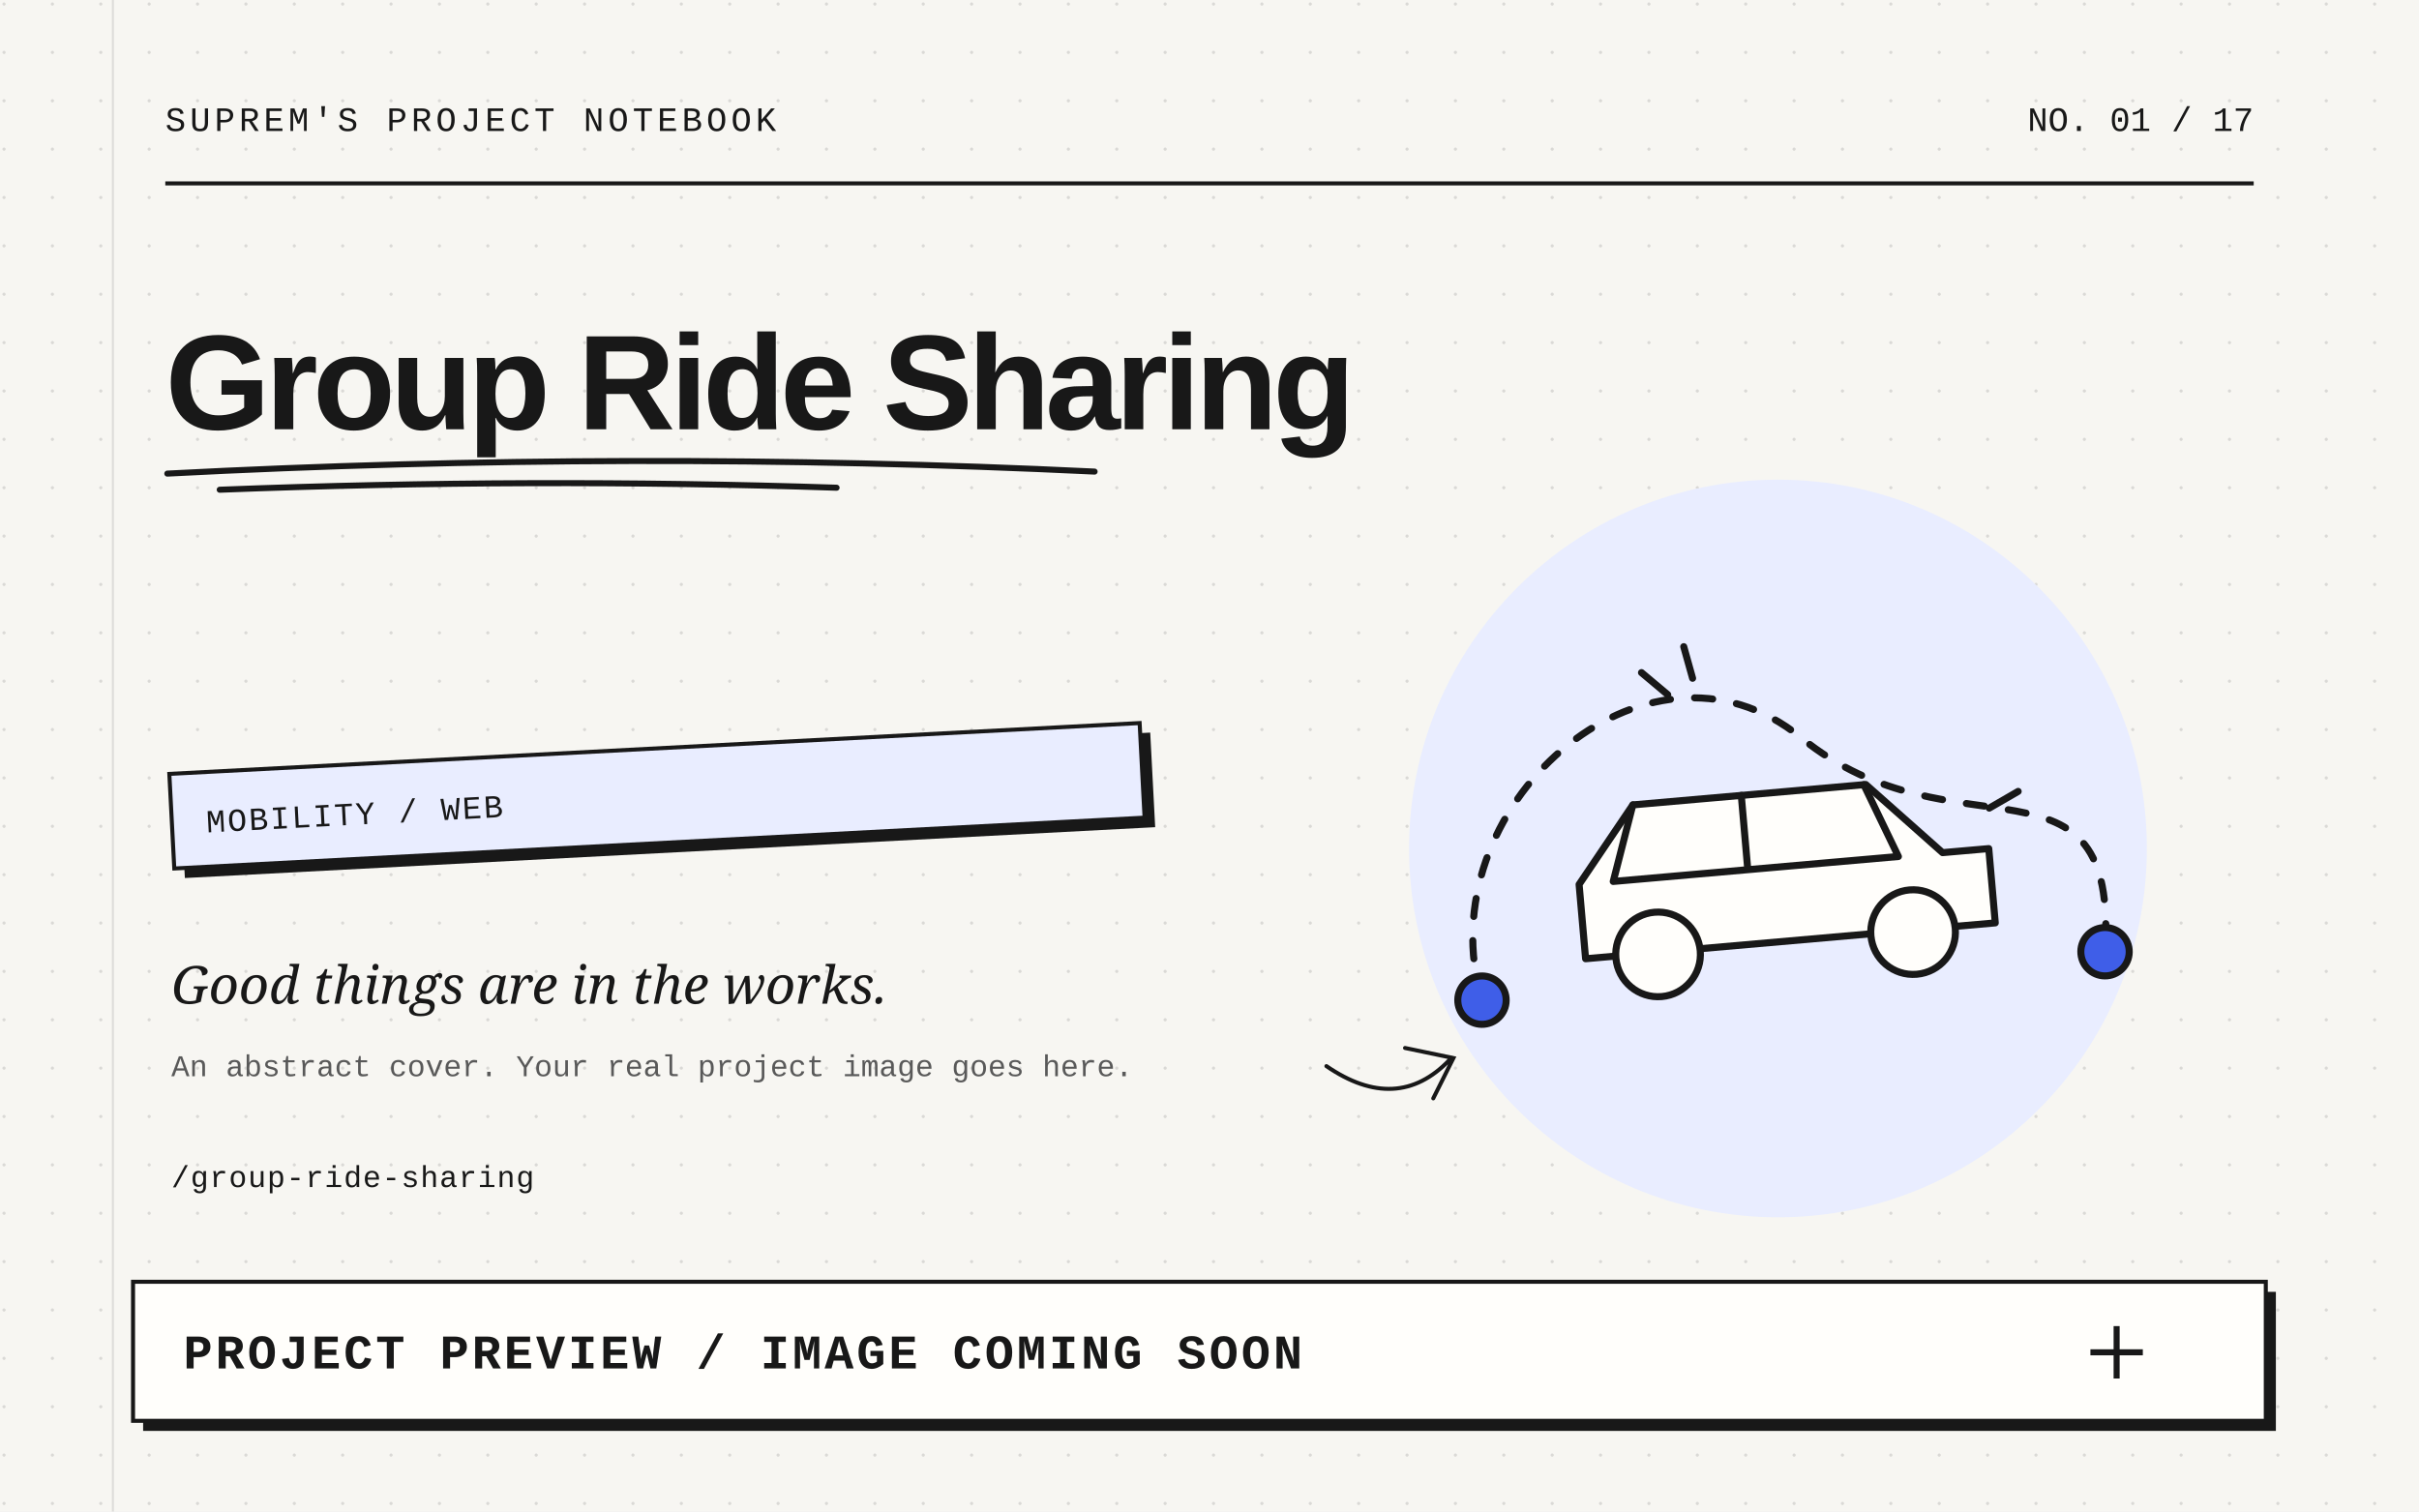
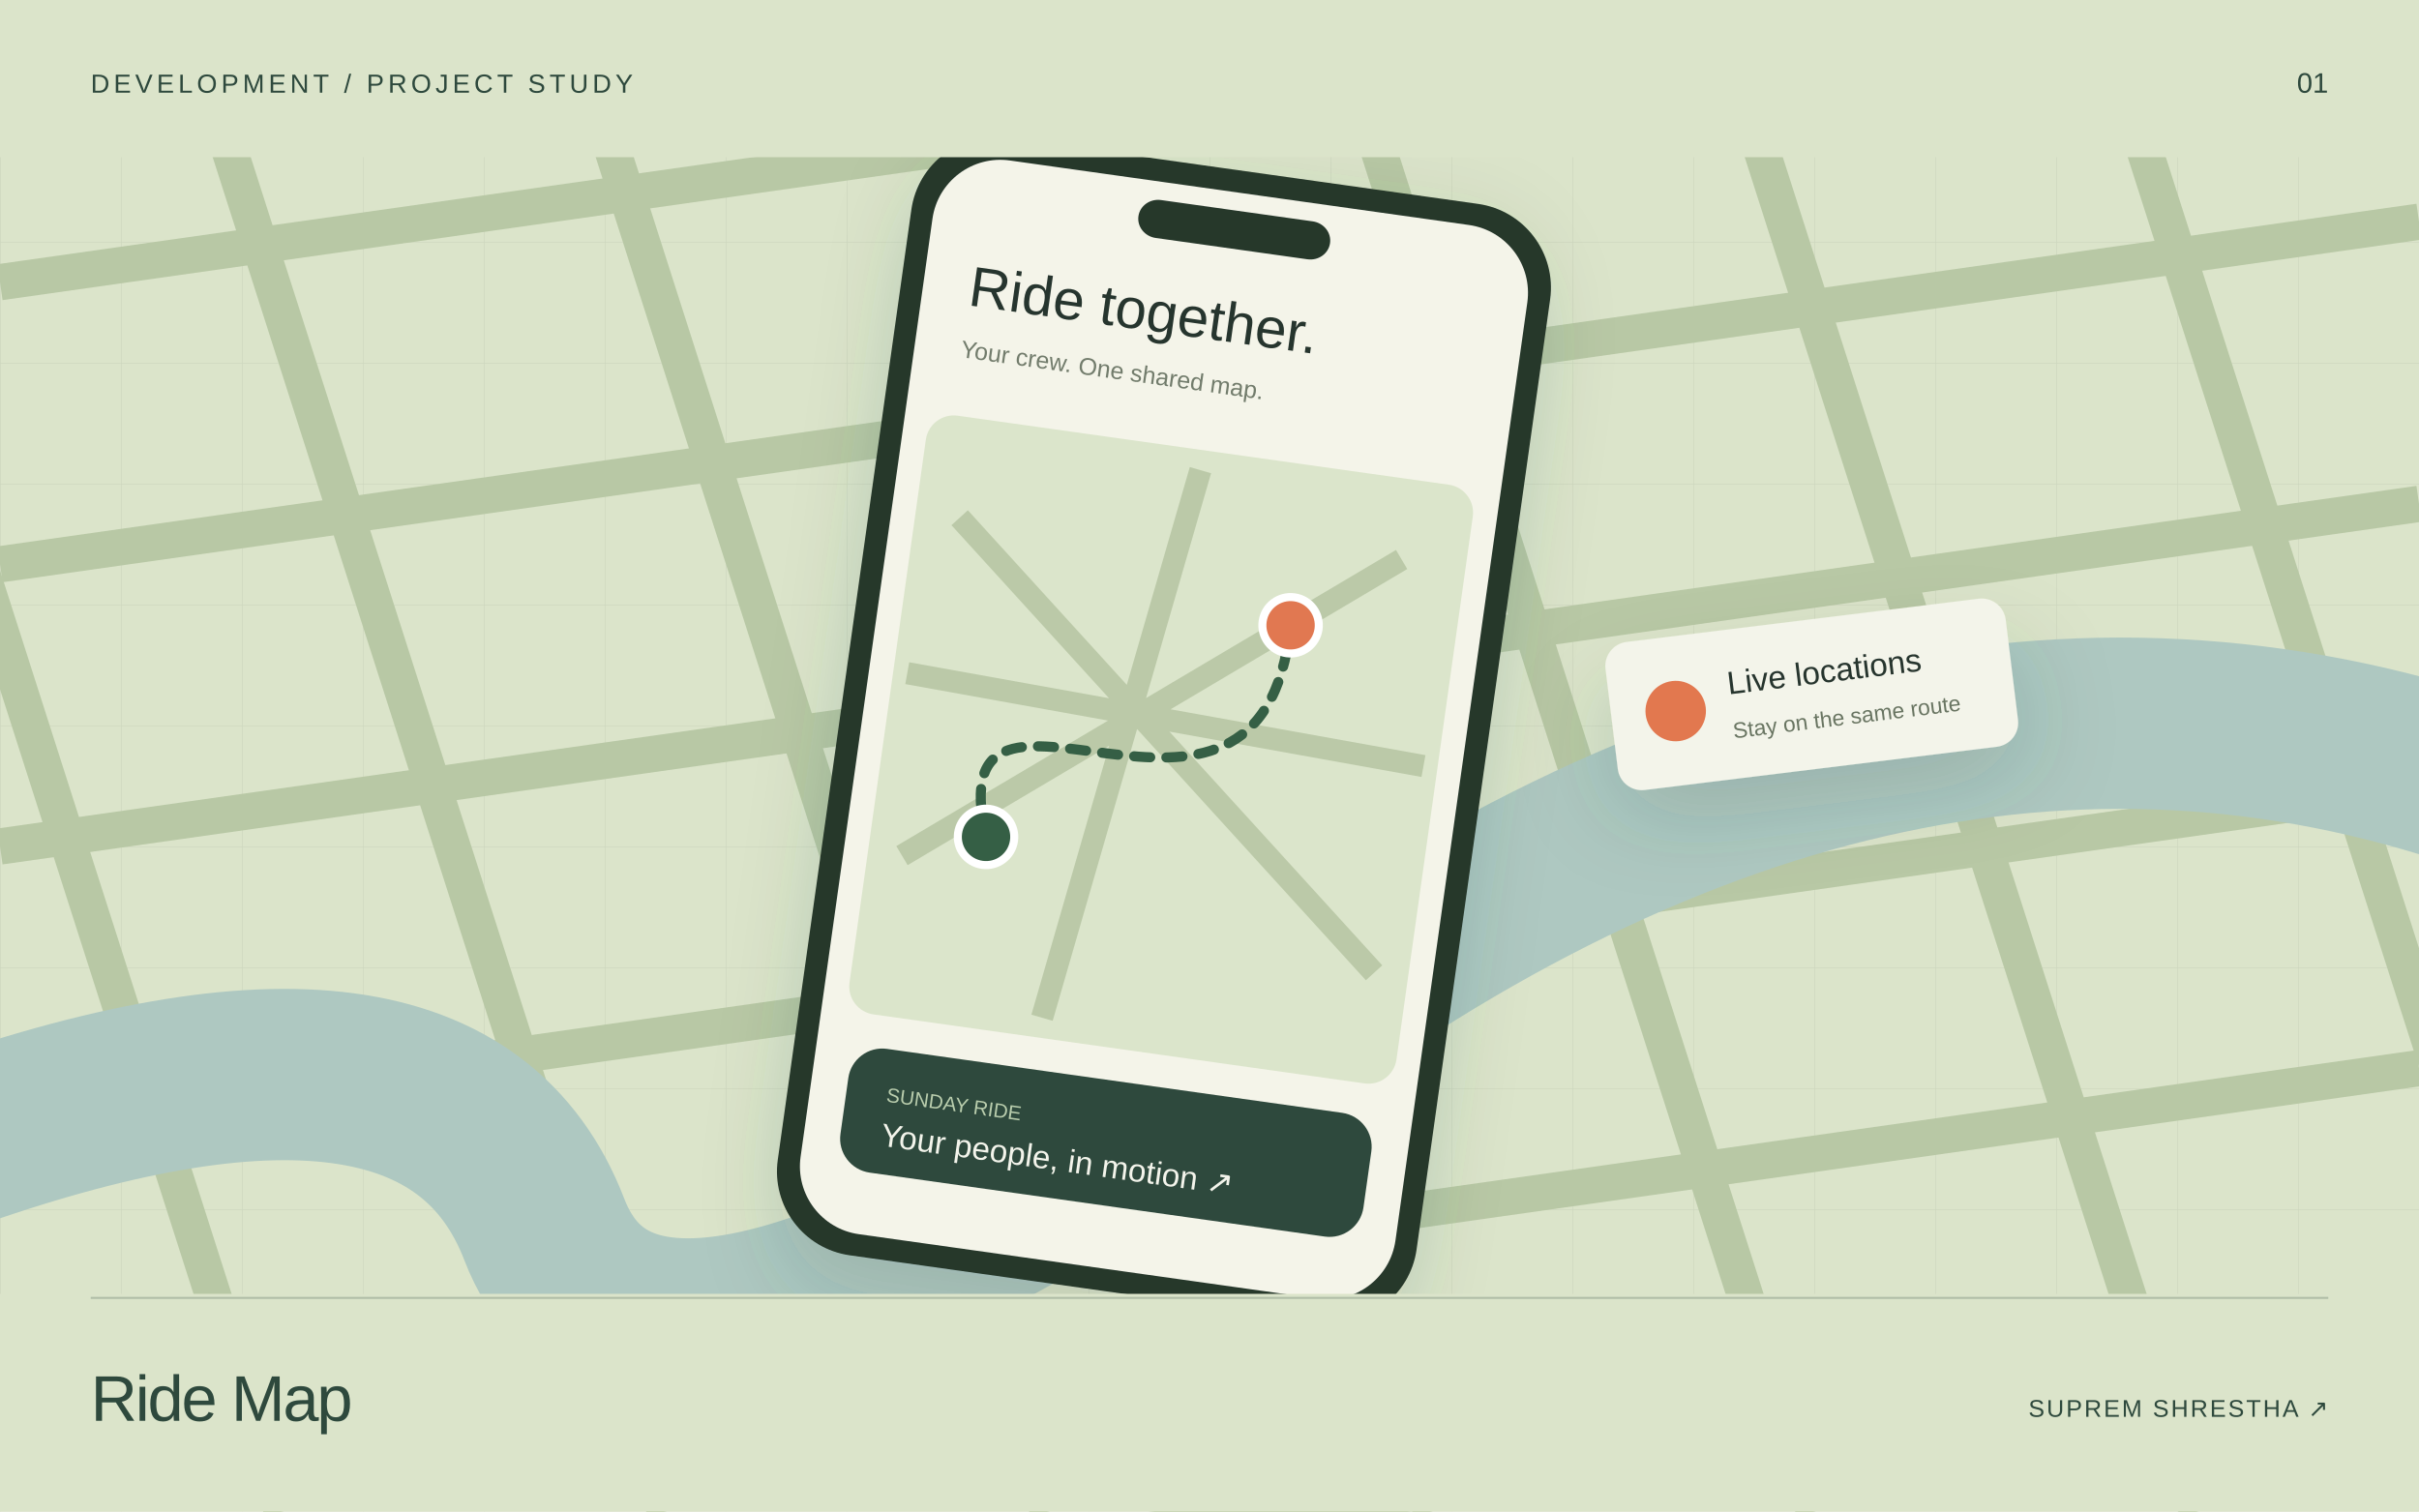
- <svg xmlns="http://www.w3.org/2000/svg" width="1200" height="750" viewBox="0 0 1200 750" role="img" aria-labelledby="title description">
+ <svg xmlns="http://www.w3.org/2000/svg" width="1200" height="750" viewBox="0 0 1200 750" role="img" aria-labelledby="title desc">
  <defs>
-     <pattern id="paper-dots" width="24" height="24" patternUnits="userSpaceOnUse">
-       <circle cx="2" cy="2" r="0.8" fill="#181818" opacity="0.13" />
+     <filter id="shadow" x="-30%" y="-30%" width="160%" height="170%">
+       <feDropShadow dx="0" dy="18" stdDeviation="22" flood-color="#2e493d" flood-opacity=".16" />
+     </filter>
+     <pattern id="grid" width="60" height="60" patternUnits="userSpaceOnUse">
+       <path d="M60 0H0V60" fill="none" stroke="#2e493d" stroke-width=".6" opacity=".09" />
    </pattern>
  </defs>
-   <rect width="1200" height="750" fill="#f7f6f2" />
-   <rect width="1200" height="750" fill="url(#paper-dots)" />
-   <path d="M56 0v750" fill="none" stroke="#181818" stroke-width="1" opacity="0.12" />
-   <g fill="#181818" font-family="Arial, Helvetica, sans-serif">
-     <text x="82" y="65" font-family="Courier New, monospace" font-size="17" letter-spacing="2">SUPREM'S PROJECT NOTEBOOK</text>
-     <text x="1118" y="65" text-anchor="end" font-family="Courier New, monospace" font-size="17">NO. 01 / 17</text>
-     <path d="M82 91h1036" fill="none" stroke="#181818" stroke-width="2" />
-     <text font-size="67" font-weight="700" letter-spacing="-2.5">
-       <tspan x="82" y="213">Group Ride Sharing</tspan>
-     </text>
-     <path d="M83 235q230-12 460-1m-434 9q155-6 306-1" fill="none" stroke="#181818" stroke-width="3" stroke-linecap="round" />
-     <g transform="translate(84 384) rotate(-3)">
-       <rect x="5" y="5" width="482" height="47" fill="#181818" />
-       <rect width="482" height="47" fill="#e9edff" stroke="#181818" stroke-width="2" />
-       <text x="17" y="30" font-family="Courier New, monospace" font-size="16" letter-spacing="1">MOBILITY / WEB</text>
-     </g>
-     <text x="85" y="498" font-family="Georgia, serif" font-size="26" font-style="italic">Good things are in the works.</text>
-     <text x="85" y="534" font-family="Courier New, monospace" font-size="15" fill="#595959">An abstract cover. Your real project image goes here.</text>
-     <text x="85" y="589" font-family="Courier New, monospace" font-size="15" letter-spacing="0.5">/group-ride-sharing</text>
+   <rect x="0" y="0" width="1200" height="750" rx="0" fill="#dbe4ca" />
+   <rect x="0" y="0" width="1200" height="750" rx="0" fill="url(#grid)" />
+   <path d="M-100 0L140 750 M0 0L1200 -170" stroke="#b8c8a5" stroke-width="18" fill="none" />
+   <path d="M90 0L330 750 M0 140L1200 -30" stroke="#b8c8a5" stroke-width="18" fill="none" />
+   <path d="M280 0L520 750 M0 280L1200 110" stroke="#b8c8a5" stroke-width="18" fill="none" />
+   <path d="M470 0L710 750 M0 420L1200 250" stroke="#b8c8a5" stroke-width="18" fill="none" />
+   <path d="M660 0L900 750 M0 560L1200 390" stroke="#b8c8a5" stroke-width="18" fill="none" />
+   <path d="M850 0L1090 750 M0 700L1200 530" stroke="#b8c8a5" stroke-width="18" fill="none" />
+   <path d="M1040 0L1280 750 M0 840L1200 670" stroke="#b8c8a5" stroke-width="18" fill="none" />
+   <path d="M1230 0L1470 750 M0 980L1200 810" stroke="#b8c8a5" stroke-width="18" fill="none" />
+   <path d="M-30 570Q220 480 270 610T640 510T1260 400" stroke="#aec8c1" stroke-width="85" fill="none" />
+   <g transform="translate(420 85) rotate(8 180 260)" filter="url(#shadow)">
+     <rect x="0" y="0" width="320" height="560" rx="42" fill="#26372c" />
+     <rect x="11" y="11" width="298" height="538" rx="34" fill="#f4f4e9" />
+     <rect x="112" y="20" width="96" height="19" rx="10" fill="#26372c" />
+     <text x="34" y="85" font-family="Arial,sans-serif" font-size="28" fill="#27342e">Ride together.</text>
+     <text x="34" y="111" font-family="Arial,sans-serif" font-size="12" fill="#727c6c">Your crew. One shared map.</text>
+     <rect x="23" y="140" width="274" height="300" rx="14" fill="#dbe5cb" />
+     <path d="M45 190L280 385M40 360L265 180M160 150L120 430M30 270L290 280" stroke="#bbc9a8" stroke-width="11" />
+     <path d="M80 345C40 240 220 360 215 220" fill="none" stroke="#355f44" stroke-width="5" stroke-linecap="round" stroke-dasharray="8 8" />
+     <circle cx="80" cy="345" r="14" fill="#355f44" stroke="#fff" stroke-width="4" />
+     <circle cx="215" cy="220" r="14" fill="#e17851" stroke="#fff" stroke-width="4" />
+     <rect x="29" y="456" width="262" height="62" rx="17" fill="#2e493d" />
+     <text x="49" y="482" font-family="Arial,sans-serif" font-size="10" fill="#b9cdad">SUNDAY RIDE</text>
+     <text x="49" y="504" font-family="Arial,sans-serif" font-size="16" fill="#f3f4eb">Your people, in motion ↗</text>
  </g>
-   <circle cx="882" cy="421" r="183" fill="#e9edff" />
-   <g transform="translate(884 419) rotate(-5)" fill="none" stroke="#181818" stroke-width="3.5" stroke-linecap="round" stroke-linejoin="round">
-     <path d="M-155 64C-175-33-57-121 14-52S171-39 155 67" stroke-dasharray="9 12" />
-     <circle cx="-155" cy="64" r="12" fill="#3f5ee8" />
-     <circle cx="155" cy="67" r="12" fill="#3f5ee8" />
-     <path d="M-102 48v-37l30-37h116l35 37h23v37H-102z" fill="#fffefb" />
-     <path d="M-72-26l-13 37H57L43-26M-18-26v37" />
-     <circle cx="-66" cy="49" r="21" fill="#fffefb" />
-     <circle cx="61" cy="49" r="21" fill="#fffefb" />
-     <path d="M-50-79l-12-12m25 5-3-16M104-9l15-7" />
+   <g transform="translate(795 320) rotate(-7)" filter="url(#shadow)">
+     <rect x="0" y="0" width="200" height="74" rx="12" fill="#f3f4ea" />
+     <circle cx="32" cy="37" r="15" fill="#e27850" />
+     <text x="59" y="32" font-family="Arial,sans-serif" font-size="16" fill="#27342e">Live locations</text>
+     <text x="59" y="54" font-family="Arial,sans-serif" font-size="11" fill="#697562">Stay on the same route</text>
  </g>
-   <path d="M658 529q35 24 61-3m-22-6 24 5-10 20" fill="none" stroke="#181818" stroke-width="2" stroke-linecap="round" />
-   <rect x="71" y="641" width="1058" height="69" fill="#181818" />
-   <rect x="66" y="636" width="1058" height="69" fill="#fffefb" stroke="#181818" stroke-width="2" />
-   <text x="91" y="679" fill="#181818" font-family="Courier New, monospace" font-size="24" font-weight="700" letter-spacing="1.5">PROJECT PREVIEW / IMAGE COMING SOON</text>
-   <path d="M1050 658v26m-13-13h26" fill="none" stroke="#181818" stroke-width="3" />
+   <rect x="0" y="0" width="1200" height="78" rx="0" fill="#dbe4ca" />
+   <text x="45" y="46" font-family="Arial,sans-serif" font-size="13" fill="#2e493d" letter-spacing="2">DEVELOPMENT / PROJECT STUDY</text>
+   <text x="1155" y="46" font-family="Arial,sans-serif" font-size="14" fill="#2e493d" text-anchor="end">01</text>
+   <rect x="0" y="642" width="1200" height="108" rx="0" fill="#dbe4ca" />
+   <line x1="45" y1="644" x2="1155" y2="644" stroke="#2e493d" stroke-width="1" opacity=".25" />
+   <text x="45" y="705" font-family="Arial,sans-serif" font-size="32" fill="#2e493d" letter-spacing="-1">Ride Map</text>
+   <text x="1155" y="703" font-family="Arial,sans-serif" font-size="12" fill="#2e493d" text-anchor="end" letter-spacing="1">SUPREM SHRESTHA ↗</text>
</svg>
